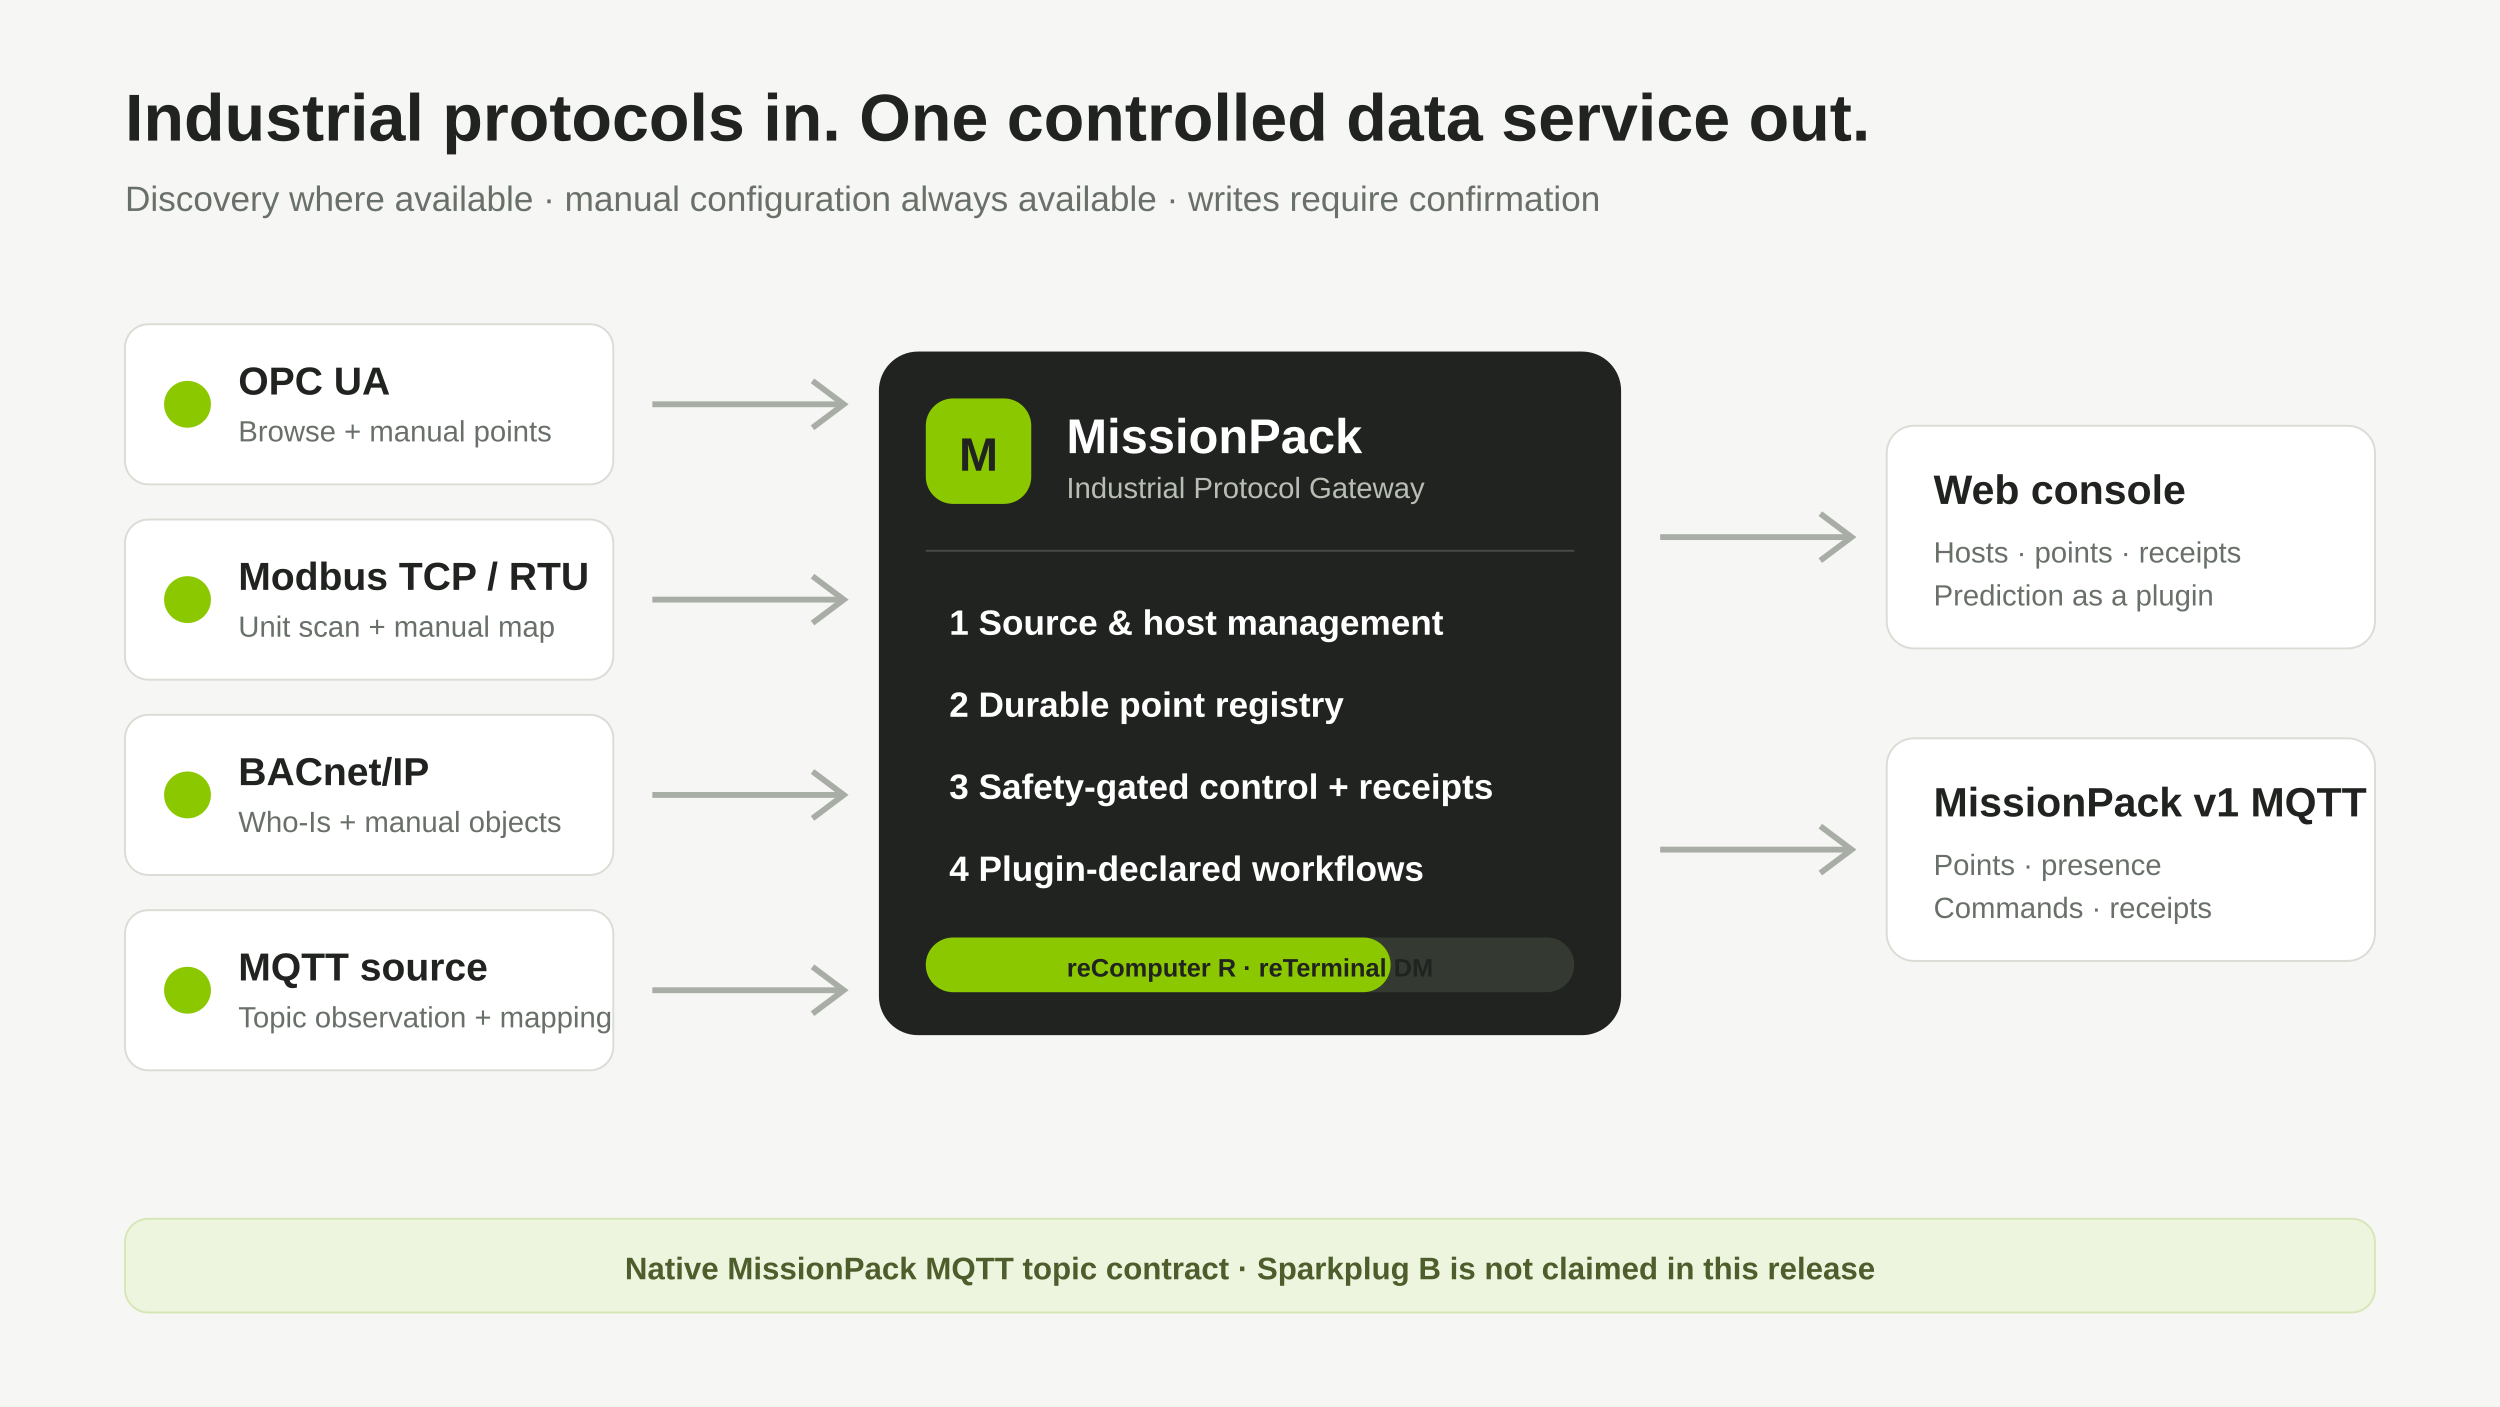
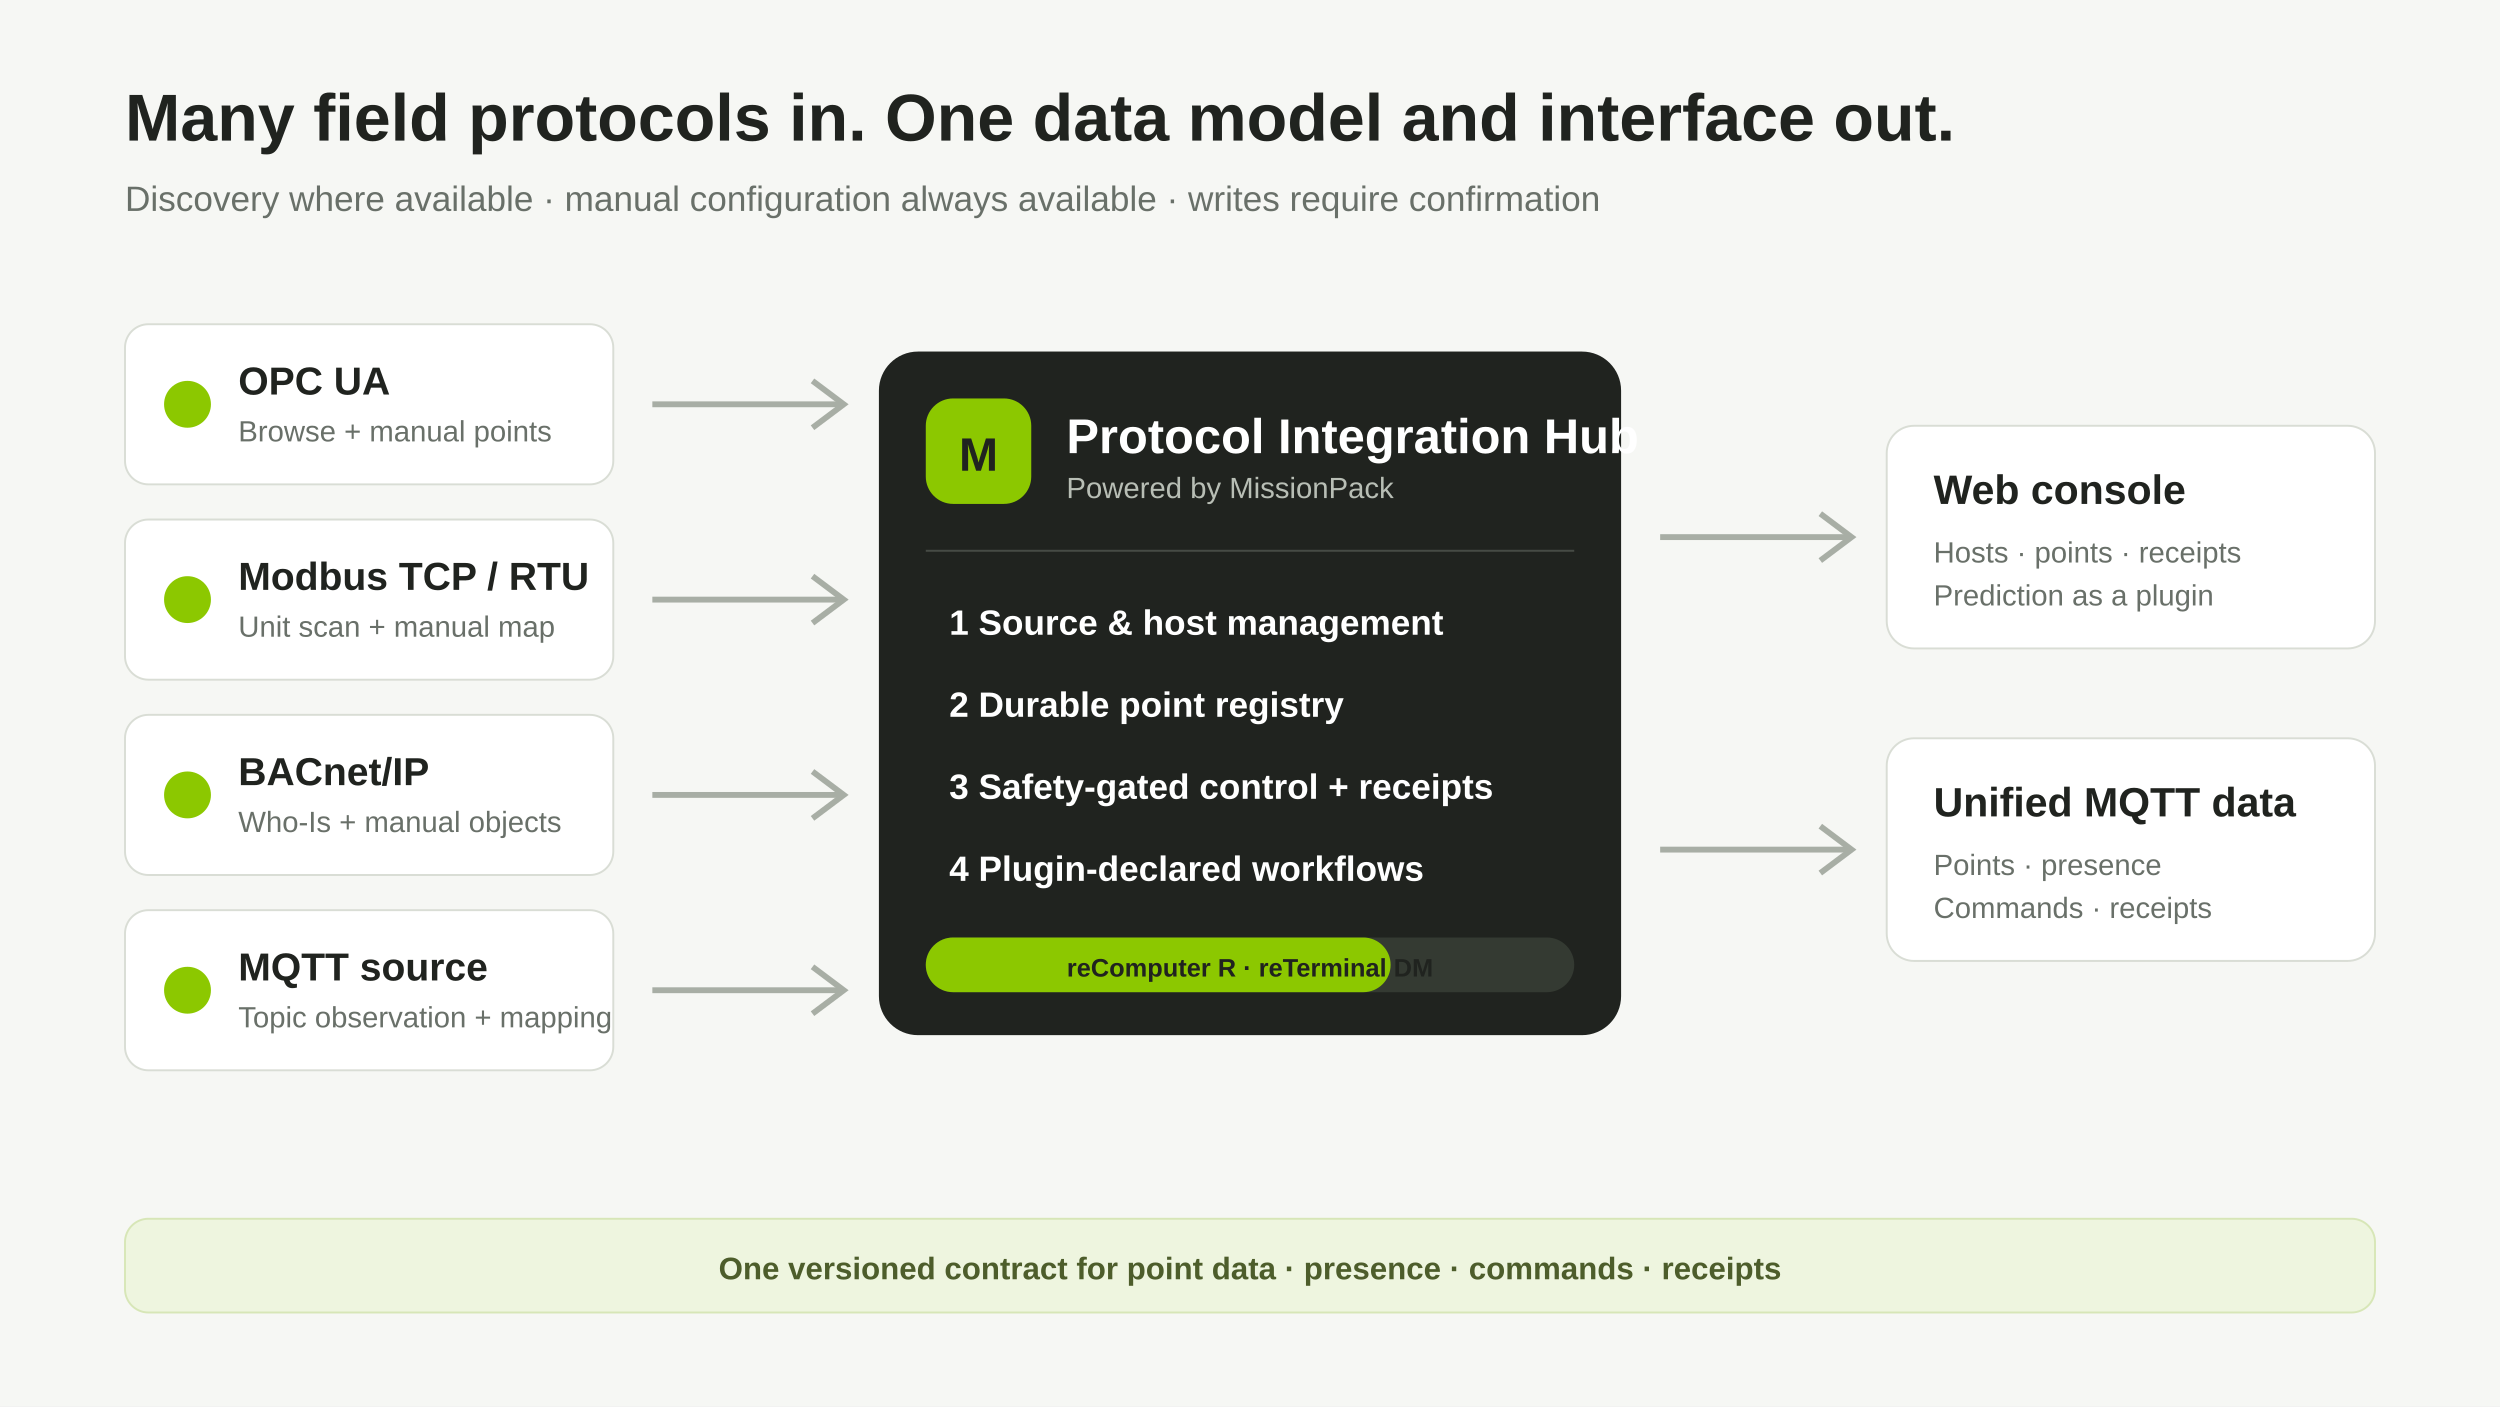
<svg xmlns="http://www.w3.org/2000/svg" width="1280" height="720" viewBox="0 0 1280 720" role="img" aria-labelledby="title desc">
  <rect width="1280" height="720" fill="#f6f7f4" />
-   <text x="64" y="72" fill="#20231f" font-family="Arial, sans-serif" font-size="34" font-weight="700">Industrial protocols in. One controlled data service out.</text>
+   <text x="64" y="72" fill="#20231f" font-family="Arial, sans-serif" font-size="34" font-weight="700">Many field protocols in. One data model and interface out.</text>
  <text x="64" y="108" fill="#697069" font-family="Arial, sans-serif" font-size="18">Discovery where available · manual configuration always available · writes require confirmation</text>
  <g font-family="Arial, sans-serif">
    <g transform="translate(64 166)">
      <rect width="250" height="82" rx="12" fill="#ffffff" stroke="#d9ddd5" />
      <circle cx="32" cy="41" r="12" fill="#8cc800" />
      <text x="58" y="36" fill="#20231f" font-size="20" font-weight="700">OPC UA</text>
      <text x="58" y="60" fill="#697069" font-size="15">Browse + manual points</text>
    </g>
    <g transform="translate(64 266)">
      <rect width="250" height="82" rx="12" fill="#ffffff" stroke="#d9ddd5" />
      <circle cx="32" cy="41" r="12" fill="#8cc800" />
      <text x="58" y="36" fill="#20231f" font-size="20" font-weight="700">Modbus TCP / RTU</text>
      <text x="58" y="60" fill="#697069" font-size="15">Unit scan + manual map</text>
    </g>
    <g transform="translate(64 366)">
      <rect width="250" height="82" rx="12" fill="#ffffff" stroke="#d9ddd5" />
      <circle cx="32" cy="41" r="12" fill="#8cc800" />
      <text x="58" y="36" fill="#20231f" font-size="20" font-weight="700">BACnet/IP</text>
      <text x="58" y="60" fill="#697069" font-size="15">Who-Is + manual objects</text>
    </g>
    <g transform="translate(64 466)">
      <rect width="250" height="82" rx="12" fill="#ffffff" stroke="#d9ddd5" />
      <circle cx="32" cy="41" r="12" fill="#8cc800" />
      <text x="58" y="36" fill="#20231f" font-size="20" font-weight="700">MQTT source</text>
      <text x="58" y="60" fill="#697069" font-size="15">Topic observation + mapping</text>
    </g>
    <path d="M334 207 H430 M334 307 H430 M334 407 H430 M334 507 H430" stroke="#a8aea5" stroke-width="3" />
    <path d="M416 195 L432 207 L416 219 M416 295 L432 307 L416 319 M416 395 L432 407 L416 419 M416 495 L432 507 L416 519" fill="none" stroke="#a8aea5" stroke-width="3" />
    <g transform="translate(450 180)">
      <rect width="380" height="350" rx="20" fill="#20231f" />
      <rect x="24" y="24" width="54" height="54" rx="14" fill="#8cc800" />
      <text x="51" y="61" text-anchor="middle" fill="#20231f" font-size="24" font-weight="700">M</text>
-       <text x="96" y="52" fill="#ffffff" font-size="25" font-weight="700">MissionPack</text>
-       <text x="96" y="75" fill="#b8beb5" font-size="15">Industrial Protocol Gateway</text>
+       <text x="96" y="52" fill="#ffffff" font-size="25" font-weight="700">Protocol Integration Hub</text>
+       <text x="96" y="75" fill="#b8beb5" font-size="15">Powered by MissionPack</text>
      <line x1="24" y1="102" x2="356" y2="102" stroke="#464b45" />
      <text x="36" y="145" fill="#ffffff" font-size="18" font-weight="700">1  Source &amp; host management</text>
      <text x="36" y="187" fill="#ffffff" font-size="18" font-weight="700">2  Durable point registry</text>
      <text x="36" y="229" fill="#ffffff" font-size="18" font-weight="700">3  Safety-gated control + receipts</text>
      <text x="36" y="271" fill="#ffffff" font-size="18" font-weight="700">4  Plugin-declared workflows</text>
      <rect x="24" y="300" width="332" height="28" rx="14" fill="#343a32" />
      <rect x="24" y="300" width="238" height="28" rx="14" fill="#8cc800" />
      <text x="190" y="320" text-anchor="middle" fill="#20231f" font-size="13" font-weight="700">reComputer R · reTerminal DM</text>
    </g>
    <path d="M850 275 H946 M850 435 H946" stroke="#a8aea5" stroke-width="3" />
    <path d="M932 263 L948 275 L932 287 M932 423 L948 435 L932 447" fill="none" stroke="#a8aea5" stroke-width="3" />
    <g transform="translate(966 218)">
      <rect width="250" height="114" rx="14" fill="#ffffff" stroke="#d9ddd5" />
      <text x="24" y="40" fill="#20231f" font-size="21" font-weight="700">Web console</text>
      <text x="24" y="70" fill="#697069" font-size="15">Hosts · points · receipts</text>
      <text x="24" y="92" fill="#697069" font-size="15">Prediction as a plugin</text>
    </g>
    <g transform="translate(966 378)">
      <rect width="250" height="114" rx="14" fill="#ffffff" stroke="#d9ddd5" />
-       <text x="24" y="40" fill="#20231f" font-size="21" font-weight="700">MissionPack v1 MQTT</text>
+       <text x="24" y="40" fill="#20231f" font-size="21" font-weight="700">Unified MQTT data</text>
      <text x="24" y="70" fill="#697069" font-size="15">Points · presence</text>
      <text x="24" y="92" fill="#697069" font-size="15">Commands · receipts</text>
    </g>
  </g>
  <rect x="64" y="624" width="1152" height="48" rx="12" fill="#eef5df" stroke="#d7e6b7" />
-   <text x="640" y="655" text-anchor="middle" fill="#4d5d2b" font-family="Arial, sans-serif" font-size="16" font-weight="700">Native MissionPack MQTT topic contract · Sparkplug B is not claimed in this release</text>
+   <text x="640" y="655" text-anchor="middle" fill="#4d5d2b" font-family="Arial, sans-serif" font-size="16" font-weight="700">One versioned contract for point data · presence · commands · receipts</text>
</svg>
